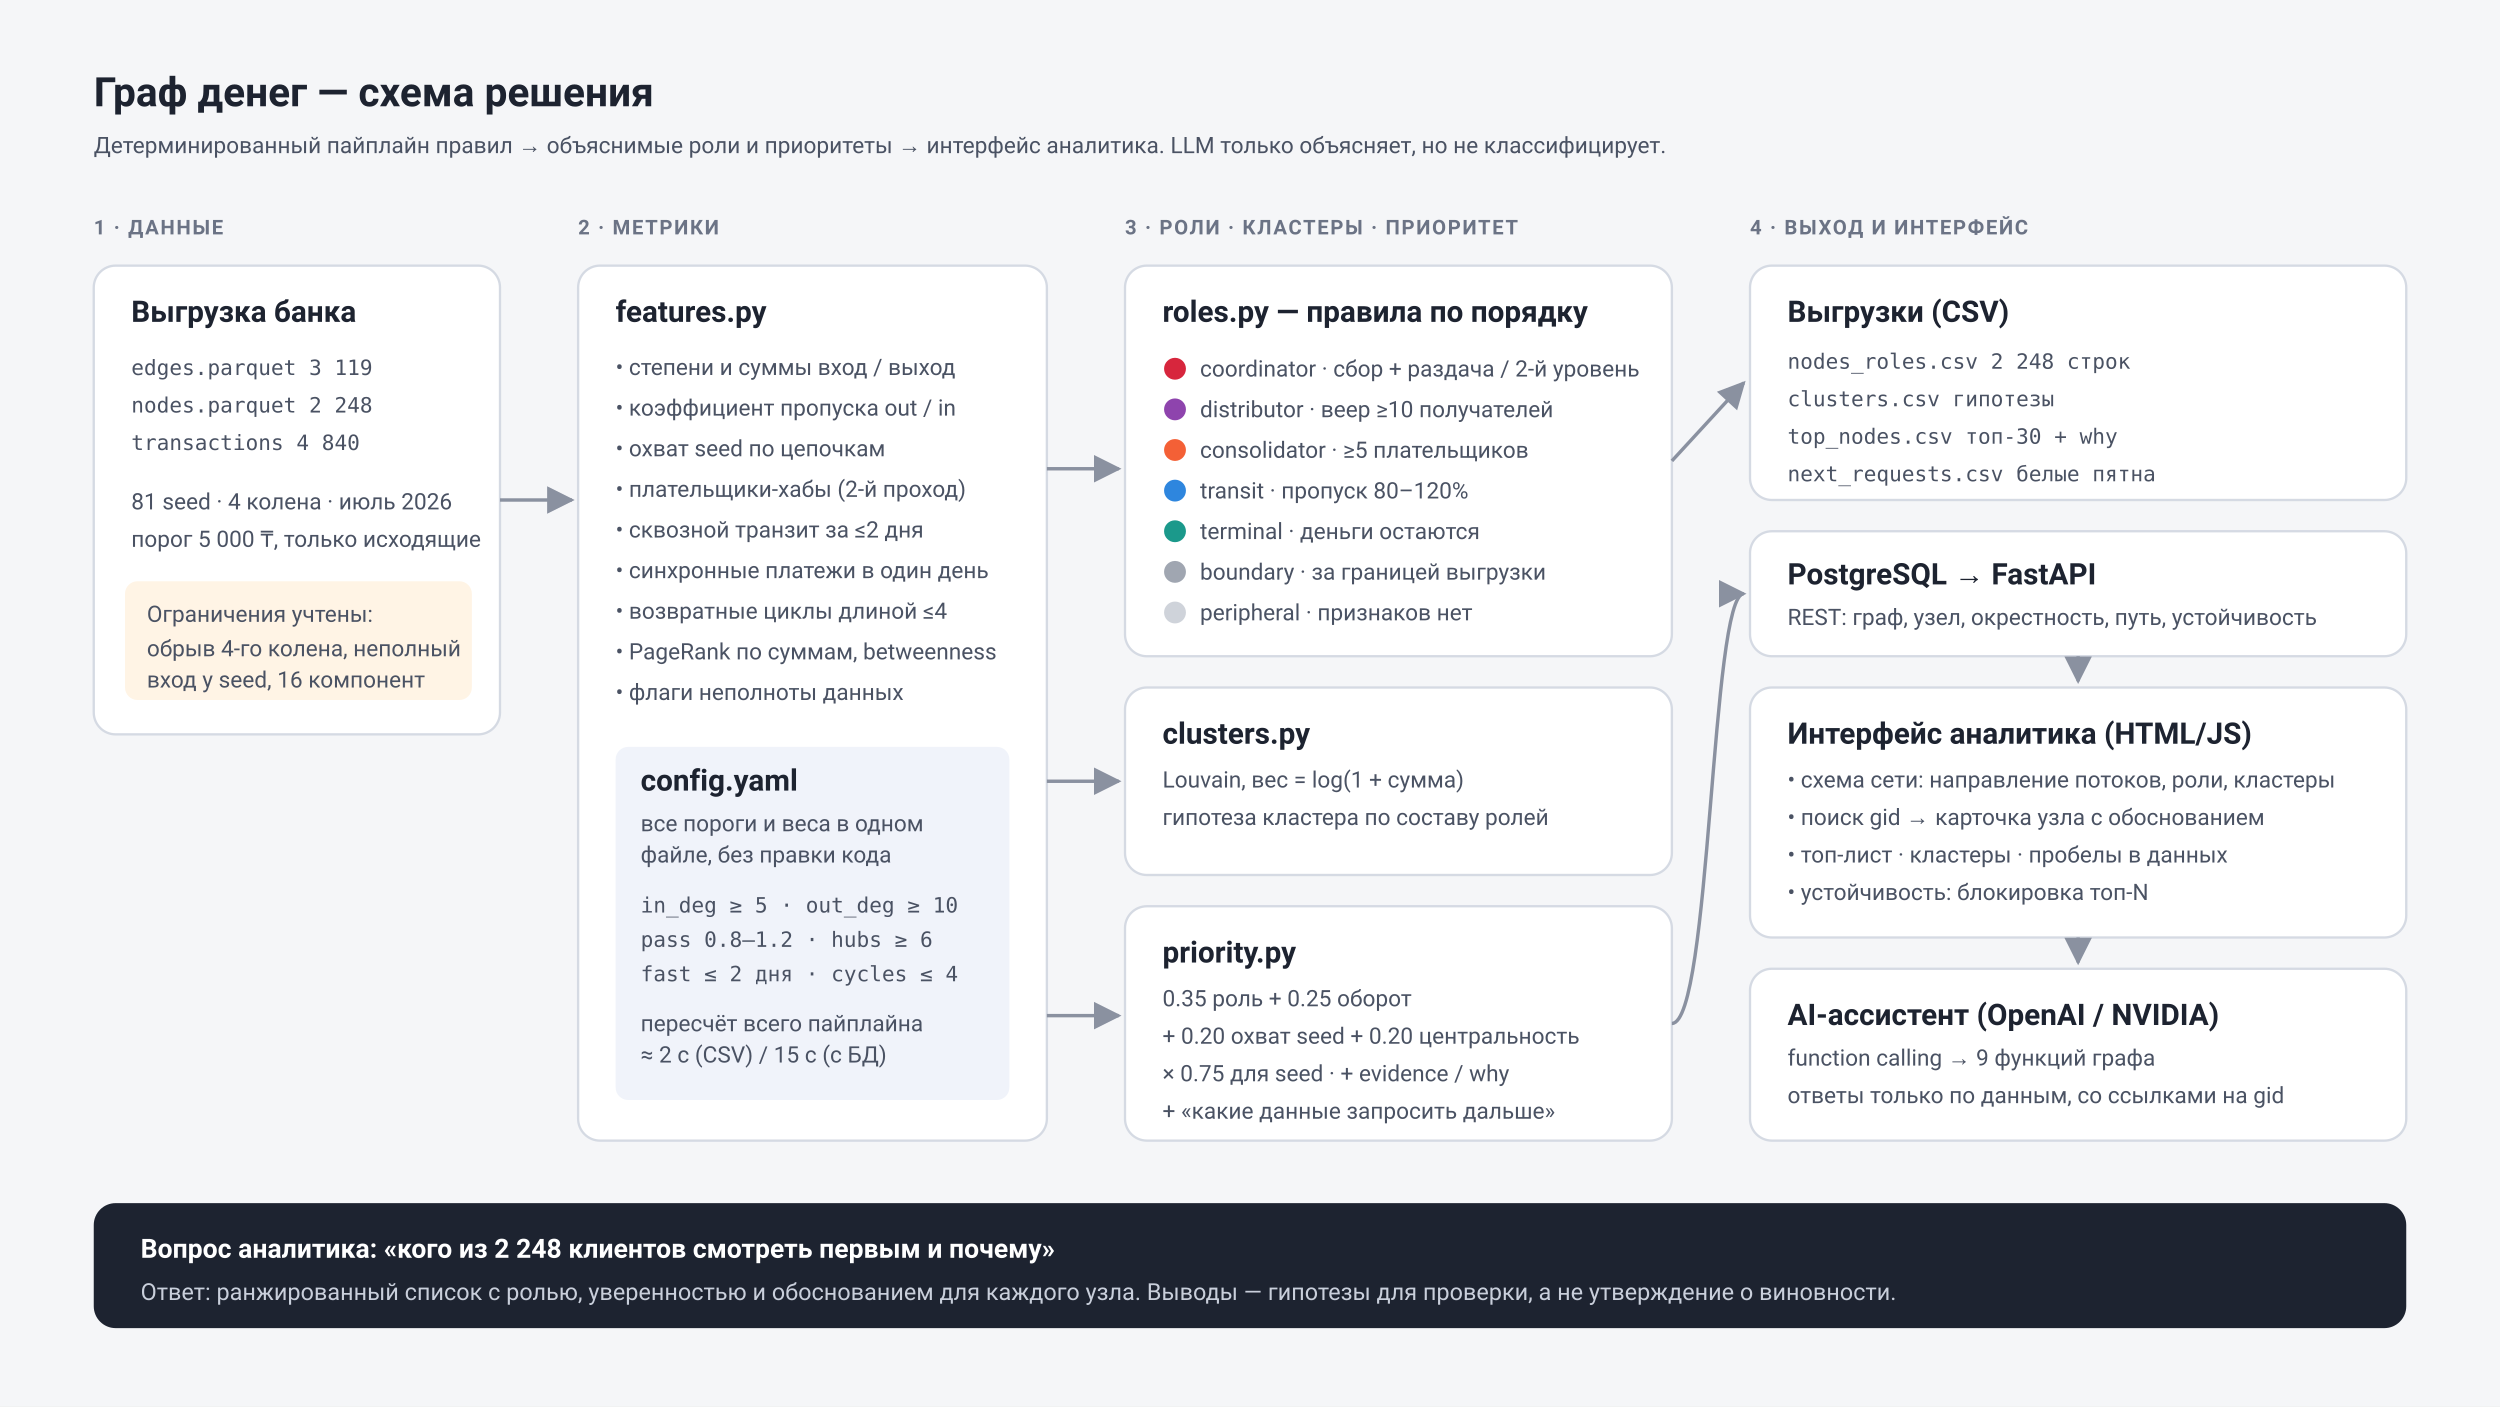
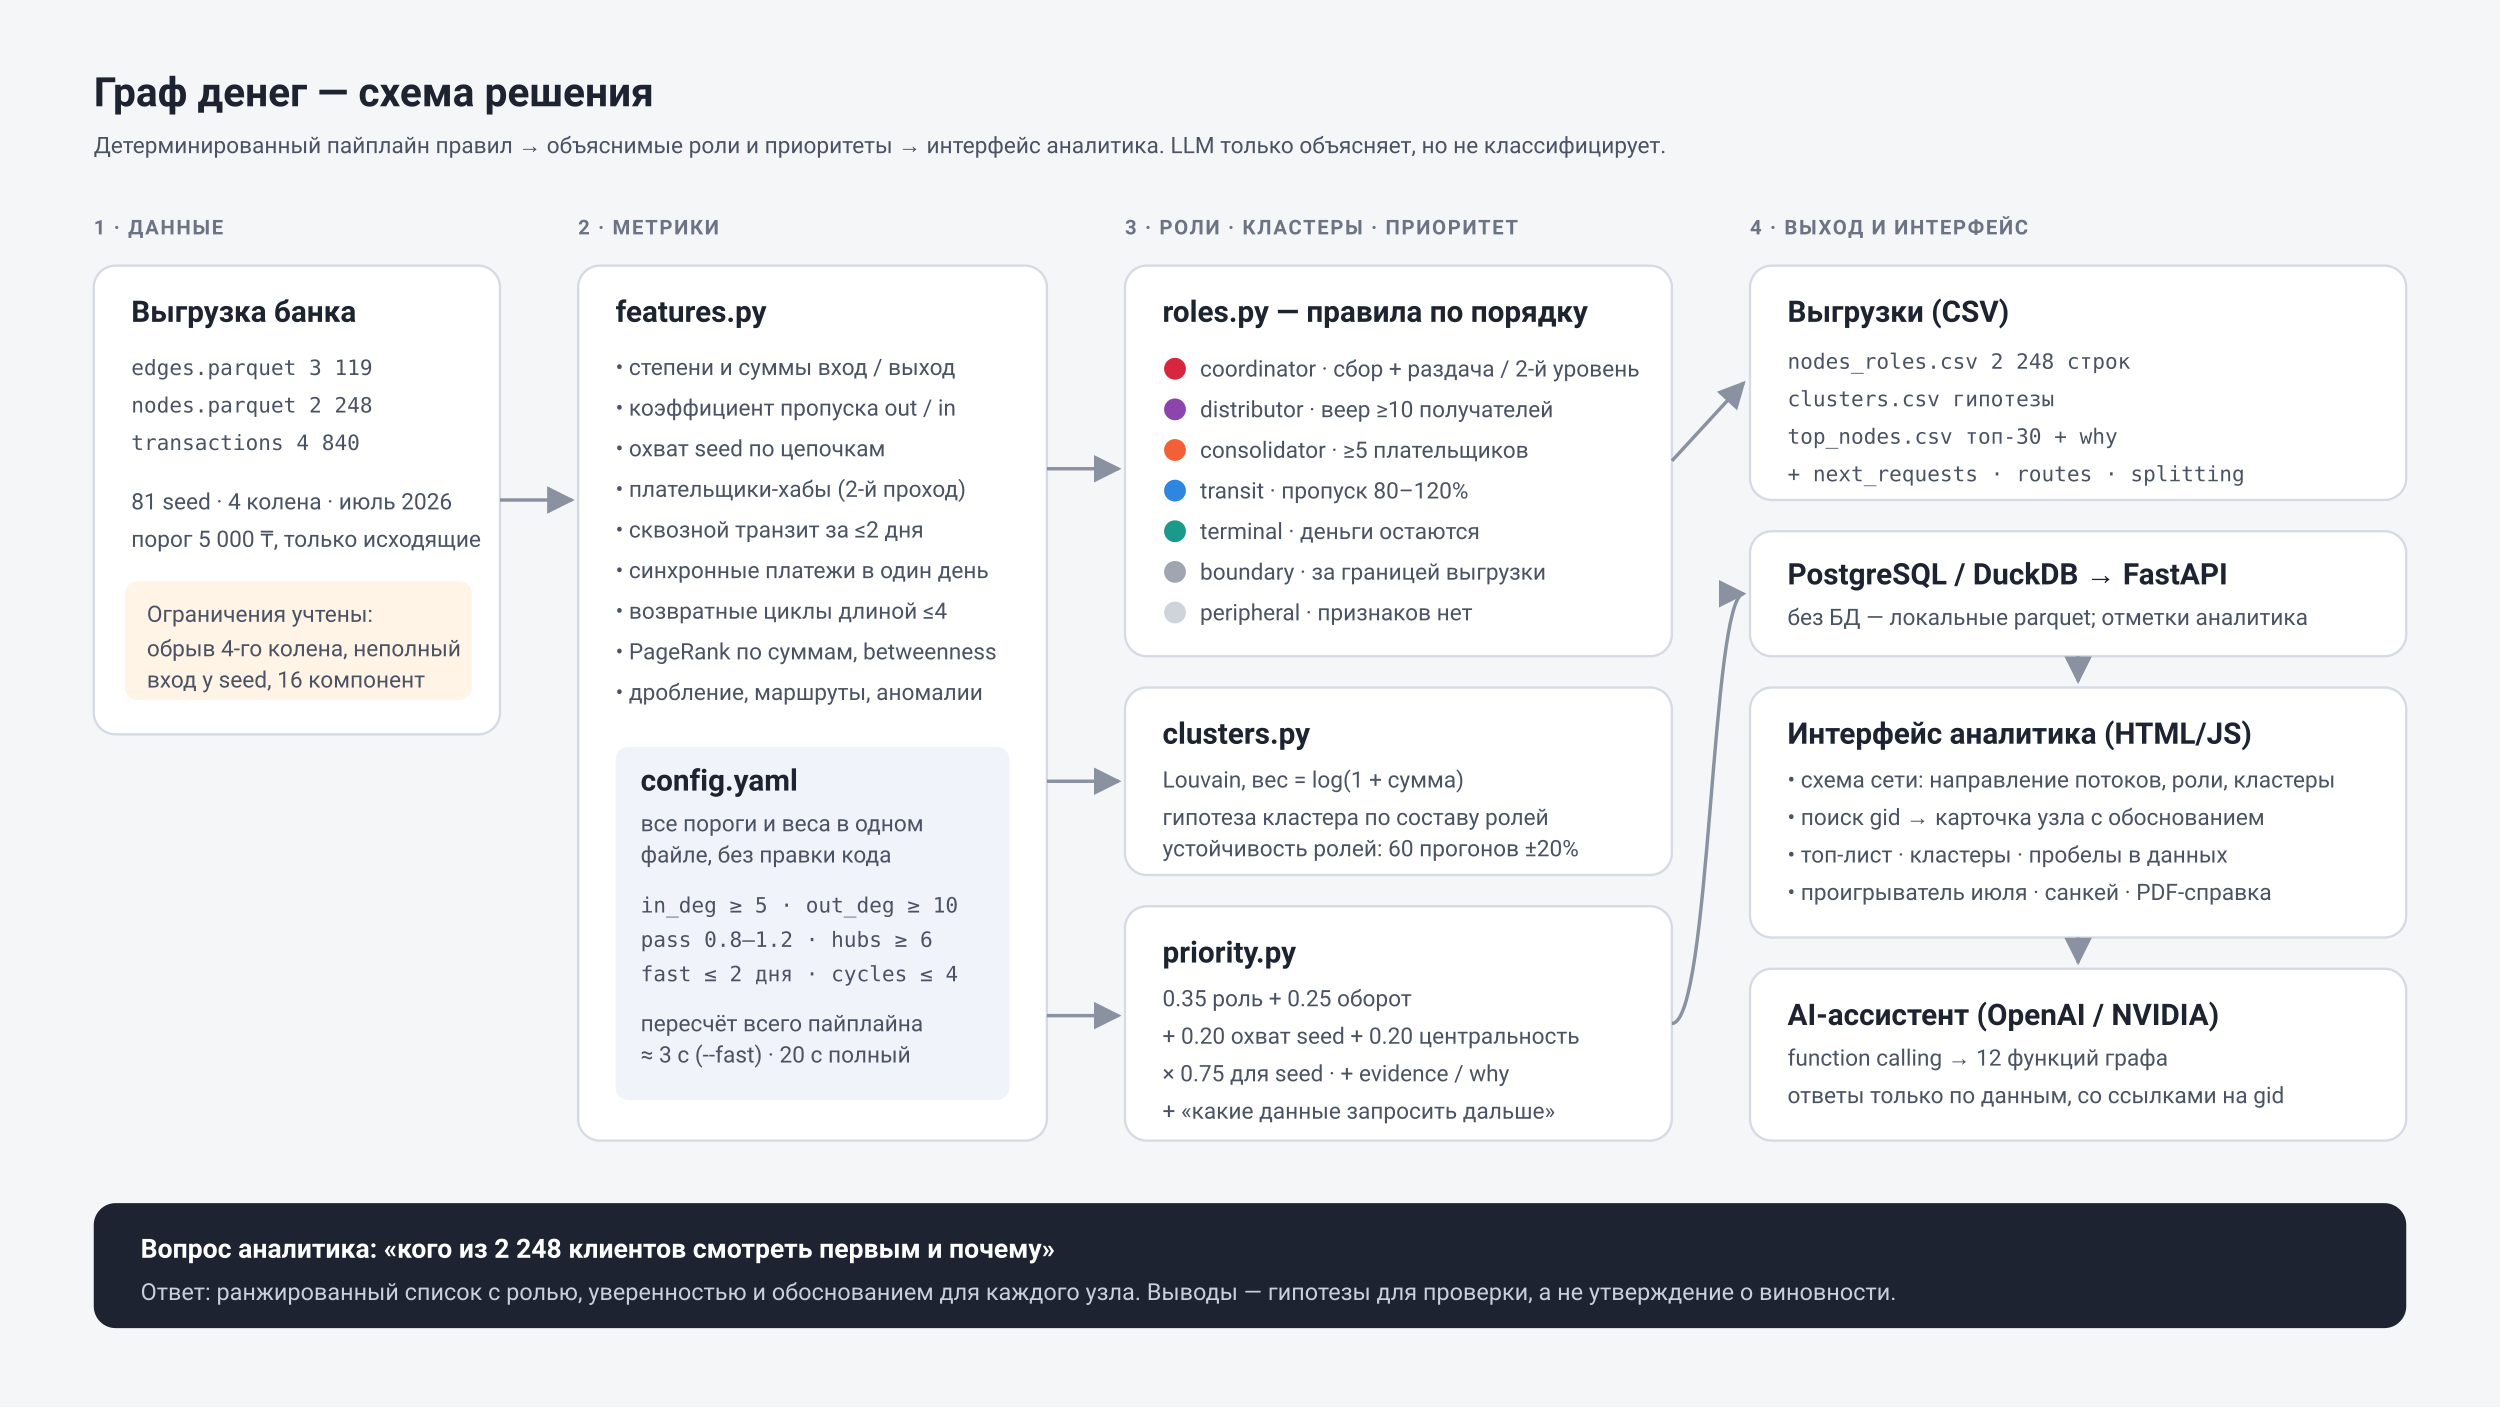
<svg xmlns="http://www.w3.org/2000/svg" viewBox="0 0 1600 900" width="1600" height="900" font-family="-apple-system, 'Segoe UI', Roboto, Arial, sans-serif">
  <defs>
    <marker id="a" viewBox="0 0 10 10" refX="9" refY="5" markerWidth="8" markerHeight="8" orient="auto">
      <path d="M0,0 L10,5 L0,10 z" fill="#8a91a0" />
    </marker>
    <style>
      .t { font-size: 26px; font-weight: 700; fill: #1d2330; }
      .h { font-size: 19px; font-weight: 700; fill: #1d2330; }
      .s { font-size: 14.5px; fill: #4a5263; }
      .m { font-size: 13.5px; fill: #4a5263; font-family: ui-monospace, Menlo, Consolas, monospace; }
      .k { font-size: 13px; fill: #6b7385; letter-spacing: .08em; font-weight: 600; }
      .box { fill: #fff; stroke: #d5dae3; stroke-width: 1.5; rx: 14; }
      .ln { stroke: #8a91a0; stroke-width: 2.2; fill: none; marker-end: url(#a); }
    </style>
  </defs>
  <rect width="1600" height="900" fill="#f5f6f8" />
  <text x="60" y="68" class="t">Граф денег — схема решения</text>
  <text x="60" y="98" class="s">Детерминированный пайплайн правил → объяснимые роли и приоритеты → интерфейс аналитика. LLM только объясняет, но не классифицирует.</text>
  <text x="60" y="150" class="k">1 · ДАННЫЕ</text>
  <text x="370" y="150" class="k">2 · МЕТРИКИ</text>
  <text x="720" y="150" class="k">3 · РОЛИ · КЛАСТЕРЫ · ПРИОРИТЕТ</text>
  <text x="1120" y="150" class="k">4 · ВЫХОД И ИНТЕРФЕЙС</text>
  <rect x="60" y="170" width="260" height="300" class="box" />
  <text x="84" y="206" class="h">Выгрузка банка</text>
  <text x="84" y="240" class="m">edges.parquet    3 119</text>
  <text x="84" y="264" class="m">nodes.parquet    2 248</text>
  <text x="84" y="288" class="m">transactions     4 840</text>
  <text x="84" y="326" class="s">81 seed · 4 колена · июль 2026</text>
  <text x="84" y="350" class="s">порог 5 000 ₸, только исходящие</text>
  <rect x="80" y="372" width="222" height="76" rx="8" fill="#fff4e5" />
  <text x="94" y="398" class="s" fill="#b54708">Ограничения учтены:</text>
  <text x="94" y="420" class="s">обрыв 4-го колена, неполный</text>
  <text x="94" y="440" class="s">вход у seed, 16 компонент</text>
  <rect x="370" y="170" width="300" height="560" class="box" />
  <text x="394" y="206" class="h">features.py</text>
  <text x="394" y="240" class="s">• степени и суммы вход / выход</text>
  <text x="394" y="266" class="s">• коэффициент пропуска out / in</text>
  <text x="394" y="292" class="s">• охват seed по цепочкам</text>
  <text x="394" y="318" class="s">• плательщики-хабы (2-й проход)</text>
  <text x="394" y="344" class="s">• сквозной транзит за ≤2 дня</text>
  <text x="394" y="370" class="s">• синхронные платежи в один день</text>
  <text x="394" y="396" class="s">• возвратные циклы длиной ≤4</text>
  <text x="394" y="422" class="s">• PageRank по суммам, betweenness</text>
-   <text x="394" y="448" class="s">• флаги неполноты данных</text>
+   <text x="394" y="448" class="s">• дробление, маршруты, аномалии</text>
  <rect x="394" y="478" width="252" height="226" rx="8" fill="#f0f3fa" />
  <text x="410" y="506" class="h" font-size="16">config.yaml</text>
  <text x="410" y="532" class="s">все пороги и веса в одном</text>
  <text x="410" y="552" class="s">файле, без правки кода</text>
  <text x="410" y="584" class="m">in_deg ≥ 5 · out_deg ≥ 10</text>
  <text x="410" y="606" class="m">pass 0.8–1.2 · hubs ≥ 6</text>
  <text x="410" y="628" class="m">fast ≤ 2 дня · cycles ≤ 4</text>
  <text x="410" y="660" class="s">пересчёт всего пайплайна</text>
-   <text x="410" y="680" class="s">≈ 2 с (CSV) / 15 с (с БД)</text>
+   <text x="410" y="680" class="s">≈ 3 с (--fast) · 20 с полный</text>
  <rect x="720" y="170" width="350" height="250" class="box" />
  <text x="744" y="206" class="h">roles.py — правила по порядку</text>
  <g font-size="14.5">
    <circle cx="752" cy="236" r="7" fill="#d7263d" />
    <text x="768" y="241" class="s">coordinator · сбор + раздача / 2-й уровень</text>
    <circle cx="752" cy="262" r="7" fill="#8e44ad" />
    <text x="768" y="267" class="s">distributor · веер ≥10 получателей</text>
    <circle cx="752" cy="288" r="7" fill="#f46036" />
    <text x="768" y="293" class="s">consolidator · ≥5 плательщиков</text>
    <circle cx="752" cy="314" r="7" fill="#2e86de" />
    <text x="768" y="319" class="s">transit · пропуск 80–120%</text>
    <circle cx="752" cy="340" r="7" fill="#1b998b" />
    <text x="768" y="345" class="s">terminal · деньги остаются</text>
    <circle cx="752" cy="366" r="7" fill="#a0a6b1" />
    <text x="768" y="371" class="s">boundary · за границей выгрузки</text>
    <circle cx="752" cy="392" r="7" fill="#cfd3da" />
    <text x="768" y="397" class="s">peripheral · признаков нет</text>
  </g>
  <rect x="720" y="440" width="350" height="120" class="box" />
  <text x="744" y="476" class="h">clusters.py</text>
  <text x="744" y="504" class="s">Louvain, вес = log(1 + сумма)</text>
  <text x="744" y="528" class="s">гипотеза кластера по составу ролей</text>
+   <text x="744" y="548" class="s" fill="#1b998b">устойчивость ролей: 60 прогонов ±20%</text>
  <rect x="720" y="580" width="350" height="150" class="box" />
  <text x="744" y="616" class="h">priority.py</text>
  <text x="744" y="644" class="s">0.35 роль + 0.25 оборот</text>
  <text x="744" y="668" class="s">+ 0.20 охват seed + 0.20 центральность</text>
  <text x="744" y="692" class="s">× 0.75 для seed · + evidence / why</text>
  <text x="744" y="716" class="s">+ «какие данные запросить дальше»</text>
  <rect x="1120" y="170" width="420" height="150" class="box" />
  <text x="1144" y="206" class="h">Выгрузки (CSV)</text>
  <text x="1144" y="236" class="m">nodes_roles.csv   2 248 строк</text>
  <text x="1144" y="260" class="m">clusters.csv      гипотезы</text>
  <text x="1144" y="284" class="m">top_nodes.csv     топ-30 + why</text>
-   <text x="1144" y="308" class="m">next_requests.csv белые пятна</text>
+   <text x="1144" y="308" class="m">+ next_requests · routes · splitting</text>
  <rect x="1120" y="340" width="420" height="80" class="box" />
-   <text x="1144" y="374" class="h">PostgreSQL → FastAPI</text>
-   <text x="1144" y="400" class="s">REST: граф, узел, окрестность, путь, устойчивость</text>
+   <text x="1144" y="374" class="h">PostgreSQL / DuckDB → FastAPI</text>
+   <text x="1144" y="400" class="s">без БД — локальные parquet; отметки аналитика</text>
  <rect x="1120" y="440" width="420" height="160" class="box" />
  <text x="1144" y="476" class="h">Интерфейс аналитика (HTML/JS)</text>
  <text x="1144" y="504" class="s">• схема сети: направление потоков, роли, кластеры</text>
  <text x="1144" y="528" class="s">• поиск gid → карточка узла с обоснованием</text>
  <text x="1144" y="552" class="s">• топ-лист · кластеры · пробелы в данных</text>
-   <text x="1144" y="576" class="s">• устойчивость: блокировка топ-N</text>
+   <text x="1144" y="576" class="s">• проигрыватель июля · санкей · PDF-справка</text>
  <rect x="1120" y="620" width="420" height="110" class="box" fill="#eef2ff" stroke="#b9c6f5" />
  <text x="1144" y="656" class="h">AI-ассистент (OpenAI / NVIDIA)</text>
-   <text x="1144" y="682" class="s">function calling → 9 функций графа</text>
+   <text x="1144" y="682" class="s">function calling → 12 функций графа</text>
  <text x="1144" y="706" class="s">ответы только по данным, со ссылками на gid</text>
  <path d="M320,320 L366,320" class="ln" />
  <path d="M670,300 L716,300" class="ln" />
  <path d="M670,500 L716,500" class="ln" />
  <path d="M670,650 L716,650" class="ln" />
  <path d="M1070,295 L1116,245" class="ln" />
  <path d="M1070,655 C1095,655 1095,380 1116,380" class="ln" />
  <path d="M1330,420 L1330,436" class="ln" />
  <path d="M1330,600 L1330,616" class="ln" />
  <rect x="60" y="770" width="1480" height="80" rx="14" fill="#1d2330" />
  <text x="90" y="805" font-size="17" fill="#fff" font-weight="600">Вопрос аналитика: «кого из 2 248 клиентов смотреть первым и почему»</text>
  <text x="90" y="832" font-size="15" fill="#c9cfdb">Ответ: ранжированный список с ролью, уверенностью и обоснованием для каждого узла. Выводы — гипотезы для проверки, а не утверждение о виновности.</text>
</svg>
